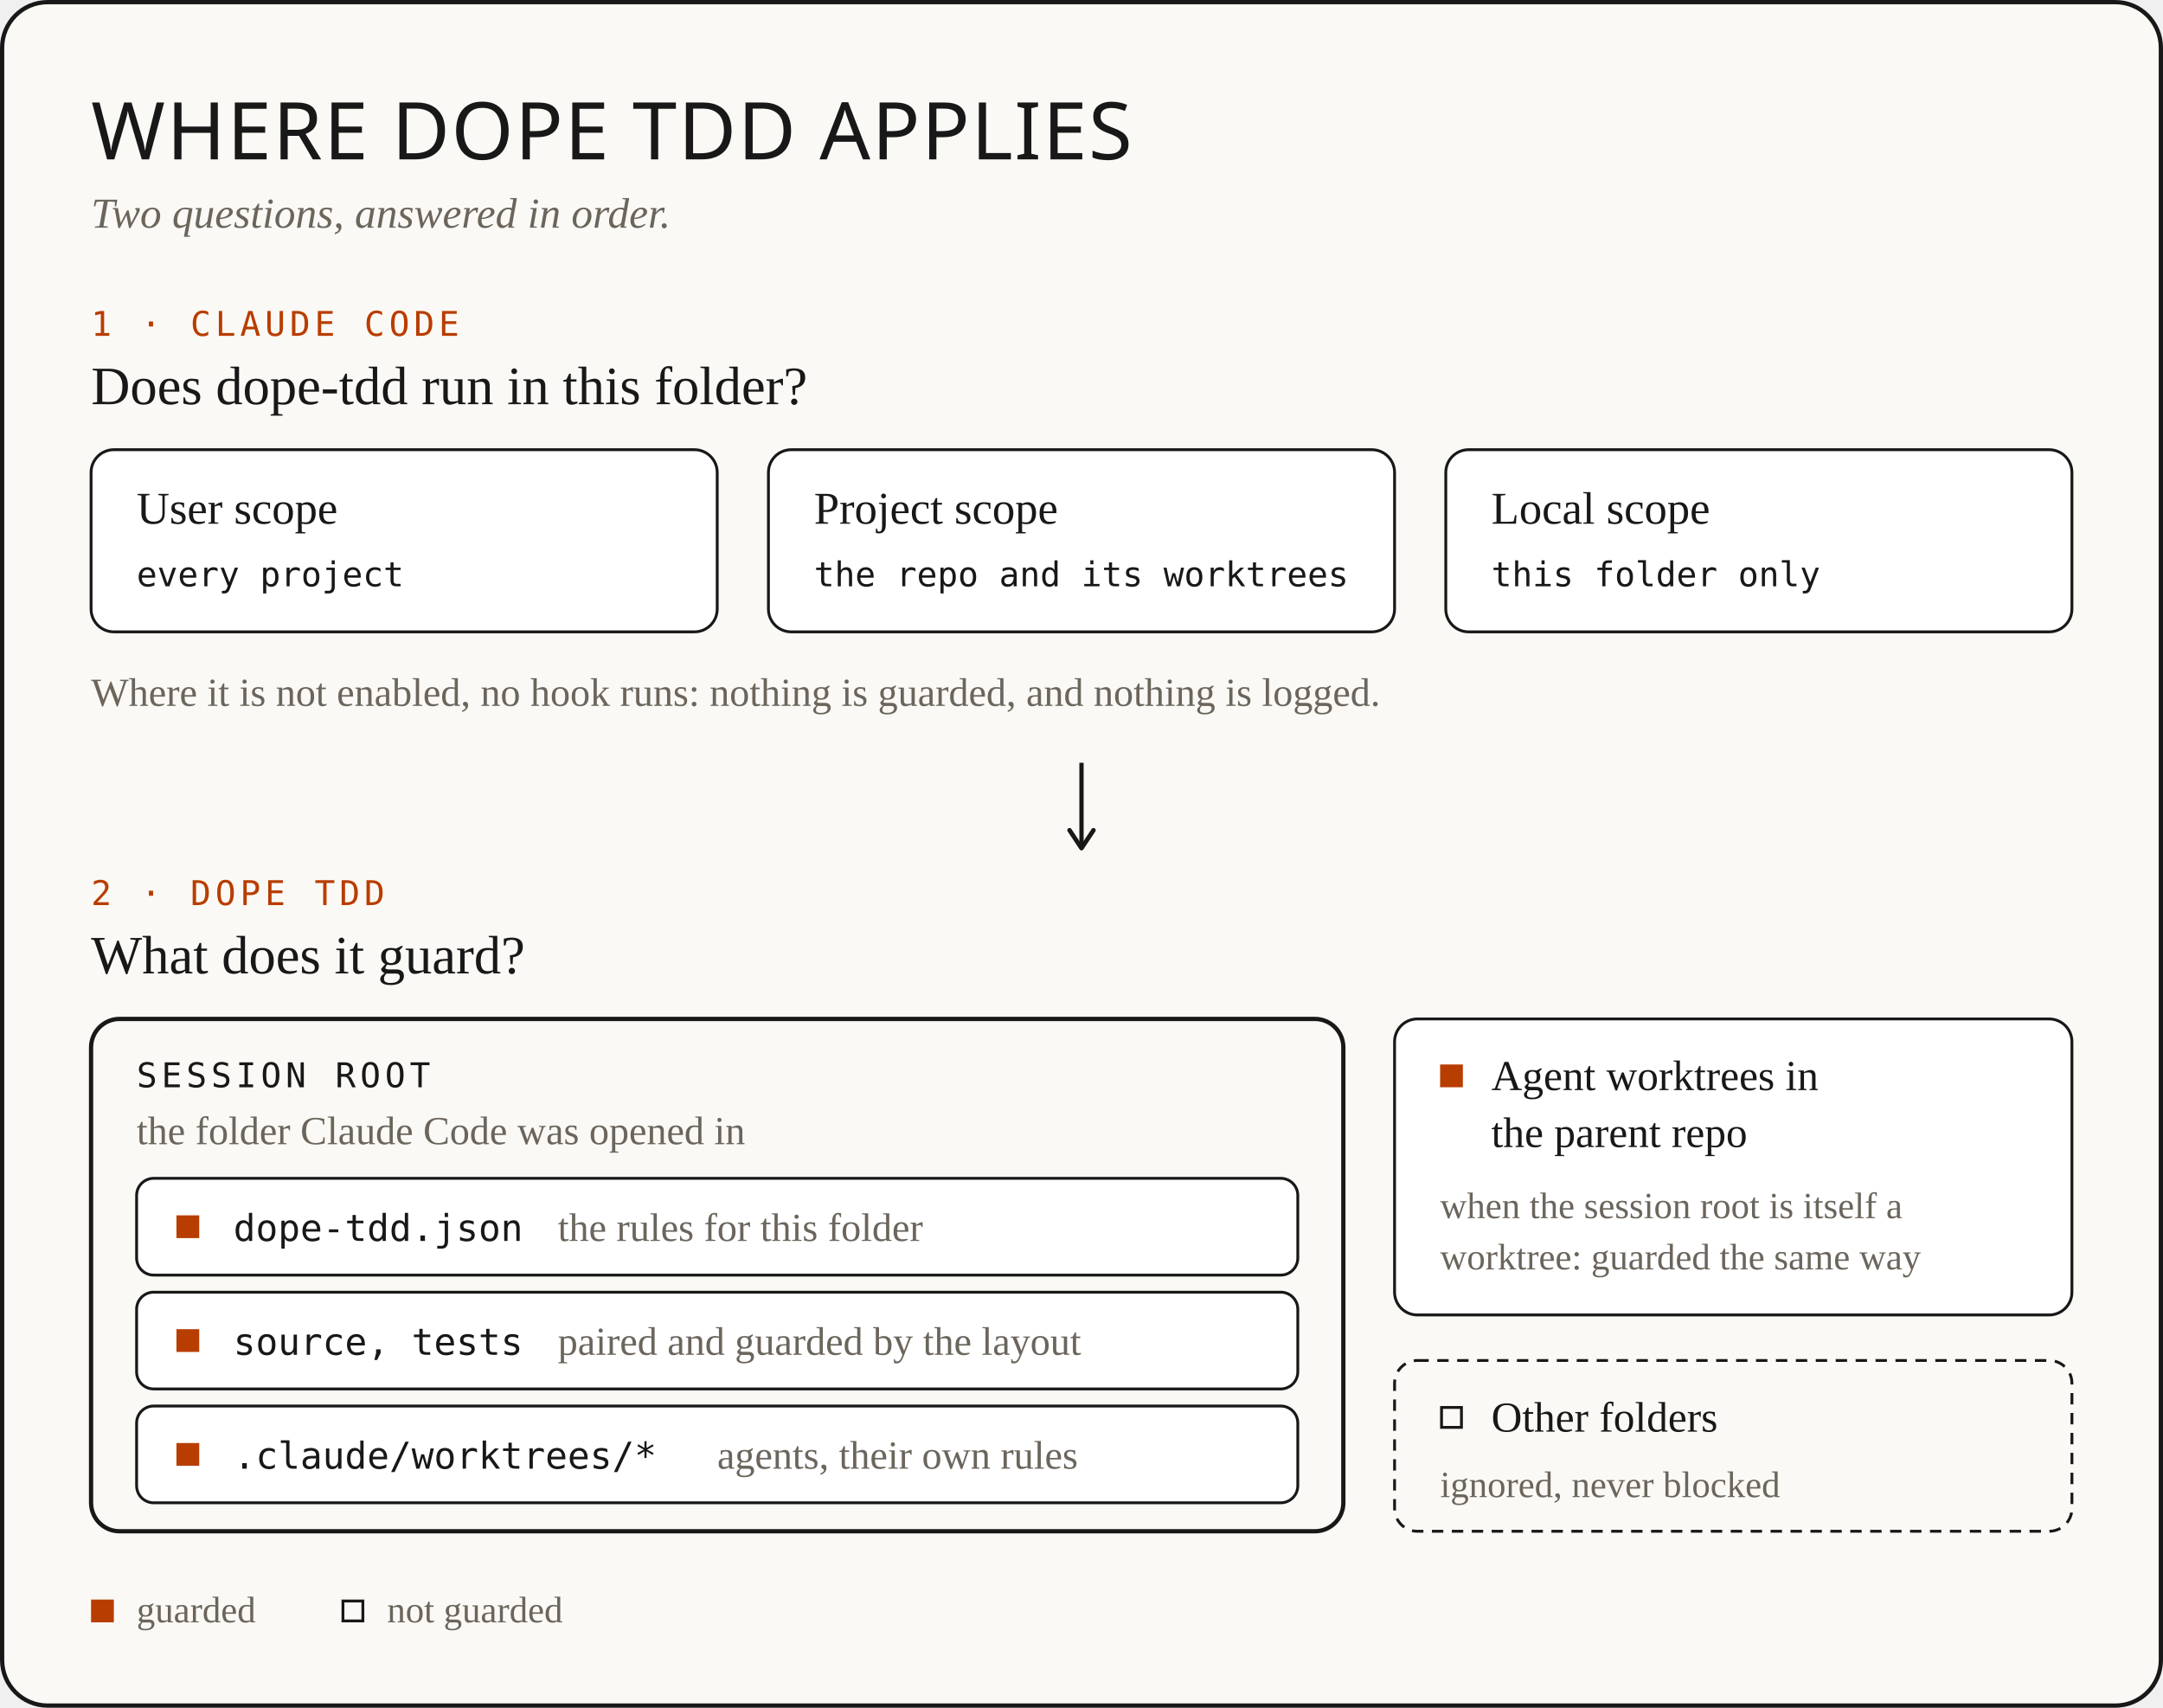
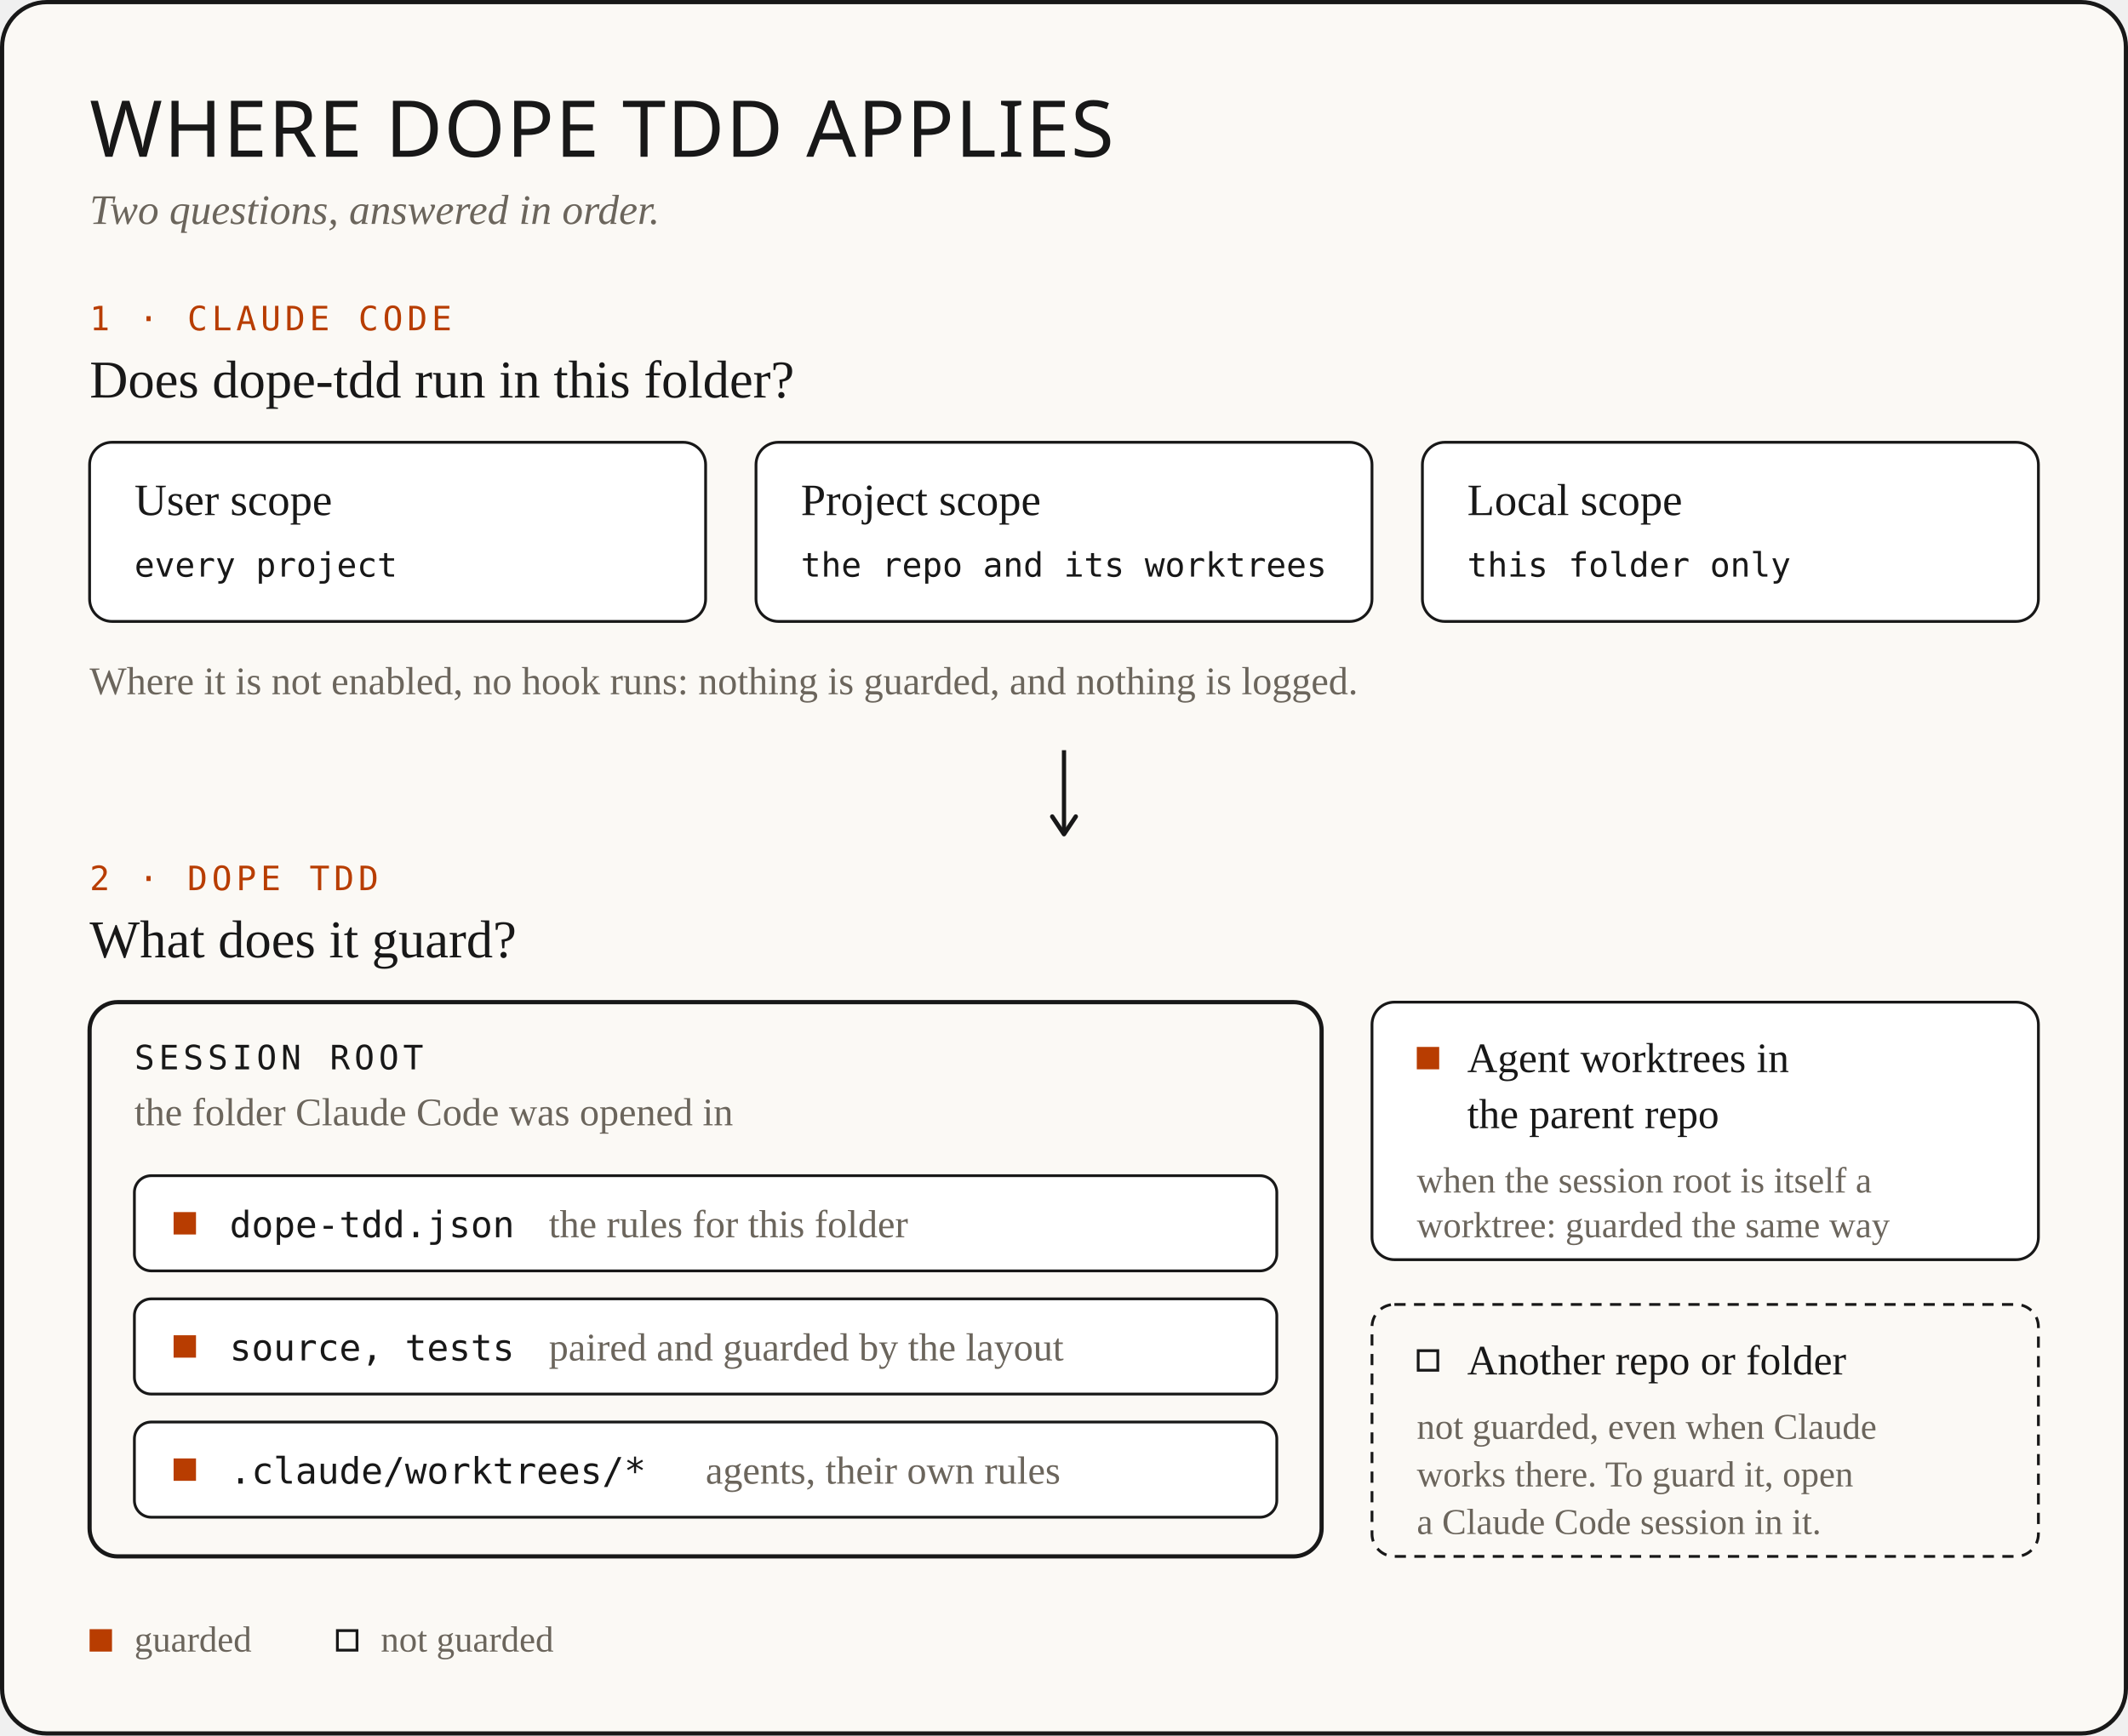
- <svg xmlns="http://www.w3.org/2000/svg" width="760" height="600" viewBox="0 0 760 600" role="img" aria-labelledby="t d">
+ <svg xmlns="http://www.w3.org/2000/svg" width="760" height="620" viewBox="0 0 760 620" role="img" aria-labelledby="t d">
  <defs>
    <marker id="head" viewBox="0 0 10 10" refX="8" refY="5" markerWidth="7" markerHeight="7" orient="auto">
      <path d="M2 1L8 5L2 9" fill="none" stroke="#181818" stroke-width="1.5" stroke-linecap="round" stroke-linejoin="round" />
    </marker>
  </defs>
  <style>
    .display { font-family: Anton, 'Arial Narrow', sans-serif; font-size: 28px; letter-spacing: 0.5px; fill: #181818; }
    .serif { font-family: Georgia, 'Times New Roman', serif; fill: #181818; }
    .dim { font-family: Georgia, 'Times New Roman', serif; fill: #6B655C; }
    .mono { font-family: 'JetBrains Mono', ui-monospace, Menlo, Consolas, monospace; fill: #181818; }
    .kicker { font-family: 'JetBrains Mono', ui-monospace, Menlo, Consolas, monospace; font-size: 12px; letter-spacing: 1.5px; fill: #B83D01; }
    .card { fill: #FFFFFF; stroke: #181818; stroke-width: 1; }
  </style>
-   <rect x="0.75" y="0.75" width="758.5" height="598.5" rx="16" fill="#FBF9F5" stroke="#181818" stroke-width="1.5" />
+   <rect x="0.75" y="0.75" width="758.5" height="618.5" rx="16" fill="#FBF9F5" stroke="#181818" stroke-width="1.5" />
  <text class="display" x="32" y="56">WHERE DOPE TDD APPLIES</text>
  <text class="dim" x="32" y="80" font-size="15" font-style="italic">Two questions, answered in order.</text>
  <text class="kicker" x="32" y="118">1 · CLAUDE CODE</text>
  <text class="serif" x="32" y="142" font-size="19">Does dope-tdd run in this folder?</text>
  <rect class="card" x="32" y="158" width="220" height="64" rx="8" />
  <text class="serif" x="48" y="184" font-size="16">User scope</text>
  <text class="mono" x="48" y="206" font-size="12" fill="#6B655C">every project</text>
  <rect class="card" x="270" y="158" width="220" height="64" rx="8" />
  <text class="serif" x="286" y="184" font-size="16">Project scope</text>
  <text class="mono" x="286" y="206" font-size="12" fill="#6B655C">the repo and its worktrees</text>
  <rect class="card" x="508" y="158" width="220" height="64" rx="8" />
  <text class="serif" x="524" y="184" font-size="16">Local scope</text>
  <text class="mono" x="524" y="206" font-size="12" fill="#6B655C">this folder only</text>
  <text class="dim" x="32" y="248" font-size="14">Where it is not enabled, no hook runs: nothing is guarded, and nothing is logged.</text>
  <line x1="380" y1="268" x2="380" y2="298" stroke="#181818" stroke-width="1.5" marker-end="url(#head)" />
  <text class="kicker" x="32" y="318">2 · DOPE TDD</text>
  <text class="serif" x="32" y="342" font-size="19">What does it guard?</text>
-   <rect x="32" y="358" width="440" height="180" rx="10" fill="none" stroke="#181818" stroke-width="1.5" />
+   <rect x="32" y="358" width="440" height="198" rx="10" fill="none" stroke="#181818" stroke-width="1.5" />
  <text class="mono" x="48" y="382" font-size="12" letter-spacing="1.5">SESSION ROOT</text>
  <text class="dim" x="48" y="402" font-size="14">the folder Claude Code was opened in</text>
-   <rect class="card" x="48" y="414" width="408" height="34" rx="6" />
-   <rect x="62" y="427" width="8" height="8" fill="#B83D01" />
-   <text class="mono" x="82" y="436" font-size="13">dope-tdd.json</text>
-   <text class="dim" x="196" y="436" font-size="14">the rules for this folder</text>
-   <rect class="card" x="48" y="454" width="408" height="34" rx="6" />
-   <rect x="62" y="467" width="8" height="8" fill="#B83D01" />
-   <text class="mono" x="82" y="476" font-size="13">source, tests</text>
-   <text class="dim" x="196" y="476" font-size="14">paired and guarded by the layout</text>
-   <rect class="card" x="48" y="494" width="408" height="34" rx="6" />
-   <rect x="62" y="507" width="8" height="8" fill="#B83D01" />
-   <text class="mono" x="82" y="516" font-size="13">.claude/worktrees/*</text>
-   <text class="dim" x="252" y="516" font-size="14">agents, their own rules</text>
-   <rect class="card" x="490" y="358" width="238" height="104" rx="8" />
+   <rect class="card" x="48" y="420" width="408" height="34" rx="6" />
+   <rect x="62" y="433" width="8" height="8" fill="#B83D01" />
+   <text class="mono" x="82" y="442" font-size="13">dope-tdd.json</text>
+   <text class="dim" x="196" y="442" font-size="14">the rules for this folder</text>
+   <rect class="card" x="48" y="464" width="408" height="34" rx="6" />
+   <rect x="62" y="477" width="8" height="8" fill="#B83D01" />
+   <text class="mono" x="82" y="486" font-size="13">source, tests</text>
+   <text class="dim" x="196" y="486" font-size="14">paired and guarded by the layout</text>
+   <rect class="card" x="48" y="508" width="408" height="34" rx="6" />
+   <rect x="62" y="521" width="8" height="8" fill="#B83D01" />
+   <text class="mono" x="82" y="530" font-size="13">.claude/worktrees/*</text>
+   <text class="dim" x="252" y="530" font-size="14">agents, their own rules</text>
+   <rect class="card" x="490" y="358" width="238" height="92" rx="8" />
  <rect x="506" y="374" width="8" height="8" fill="#B83D01" />
  <text class="serif" x="524" y="383" font-size="15">Agent worktrees in</text>
  <text class="serif" x="524" y="403" font-size="15">the parent repo</text>
-   <text class="dim" x="506" y="428" font-size="13">when the session root is itself a</text>
-   <text class="dim" x="506" y="446" font-size="13">worktree: guarded the same way</text>
-   <rect x="490" y="478" width="238" height="60" rx="8" fill="#FBF9F5" stroke="#181818" stroke-width="1" stroke-dasharray="4 3" />
-   <rect x="506.5" y="494.5" width="7" height="7" fill="none" stroke="#181818" stroke-width="1" />
-   <text class="serif" x="524" y="503" font-size="15">Other folders</text>
-   <text class="dim" x="506" y="526" font-size="13">ignored, never blocked</text>
-   <rect x="32" y="562" width="8" height="8" fill="#B83D01" />
-   <text class="dim" x="48" y="570" font-size="13">guarded</text>
-   <rect x="120.5" y="562.5" width="7" height="7" fill="none" stroke="#181818" stroke-width="1" />
-   <text class="dim" x="136" y="570" font-size="13">not guarded</text>
+   <text class="dim" x="506" y="426" font-size="13">when the session root is itself a</text>
+   <text class="dim" x="506" y="442" font-size="13">worktree: guarded the same way</text>
+   <rect x="490" y="466" width="238" height="90" rx="8" fill="#FBF9F5" stroke="#181818" stroke-width="1" stroke-dasharray="4 3" />
+   <rect x="506.5" y="482.5" width="7" height="7" fill="none" stroke="#181818" stroke-width="1" />
+   <text class="serif" x="524" y="491" font-size="15">Another repo or folder</text>
+   <text class="dim" x="506" y="514" font-size="13">not guarded, even when Claude</text>
+   <text class="dim" x="506" y="531" font-size="13">works there. To guard it, open</text>
+   <text class="dim" x="506" y="548" font-size="13">a Claude Code session in it.</text>
+   <rect x="32" y="582" width="8" height="8" fill="#B83D01" />
+   <text class="dim" x="48" y="590" font-size="13">guarded</text>
+   <rect x="120.5" y="582.5" width="7" height="7" fill="none" stroke="#181818" stroke-width="1" />
+   <text class="dim" x="136" y="590" font-size="13">not guarded</text>
</svg>
